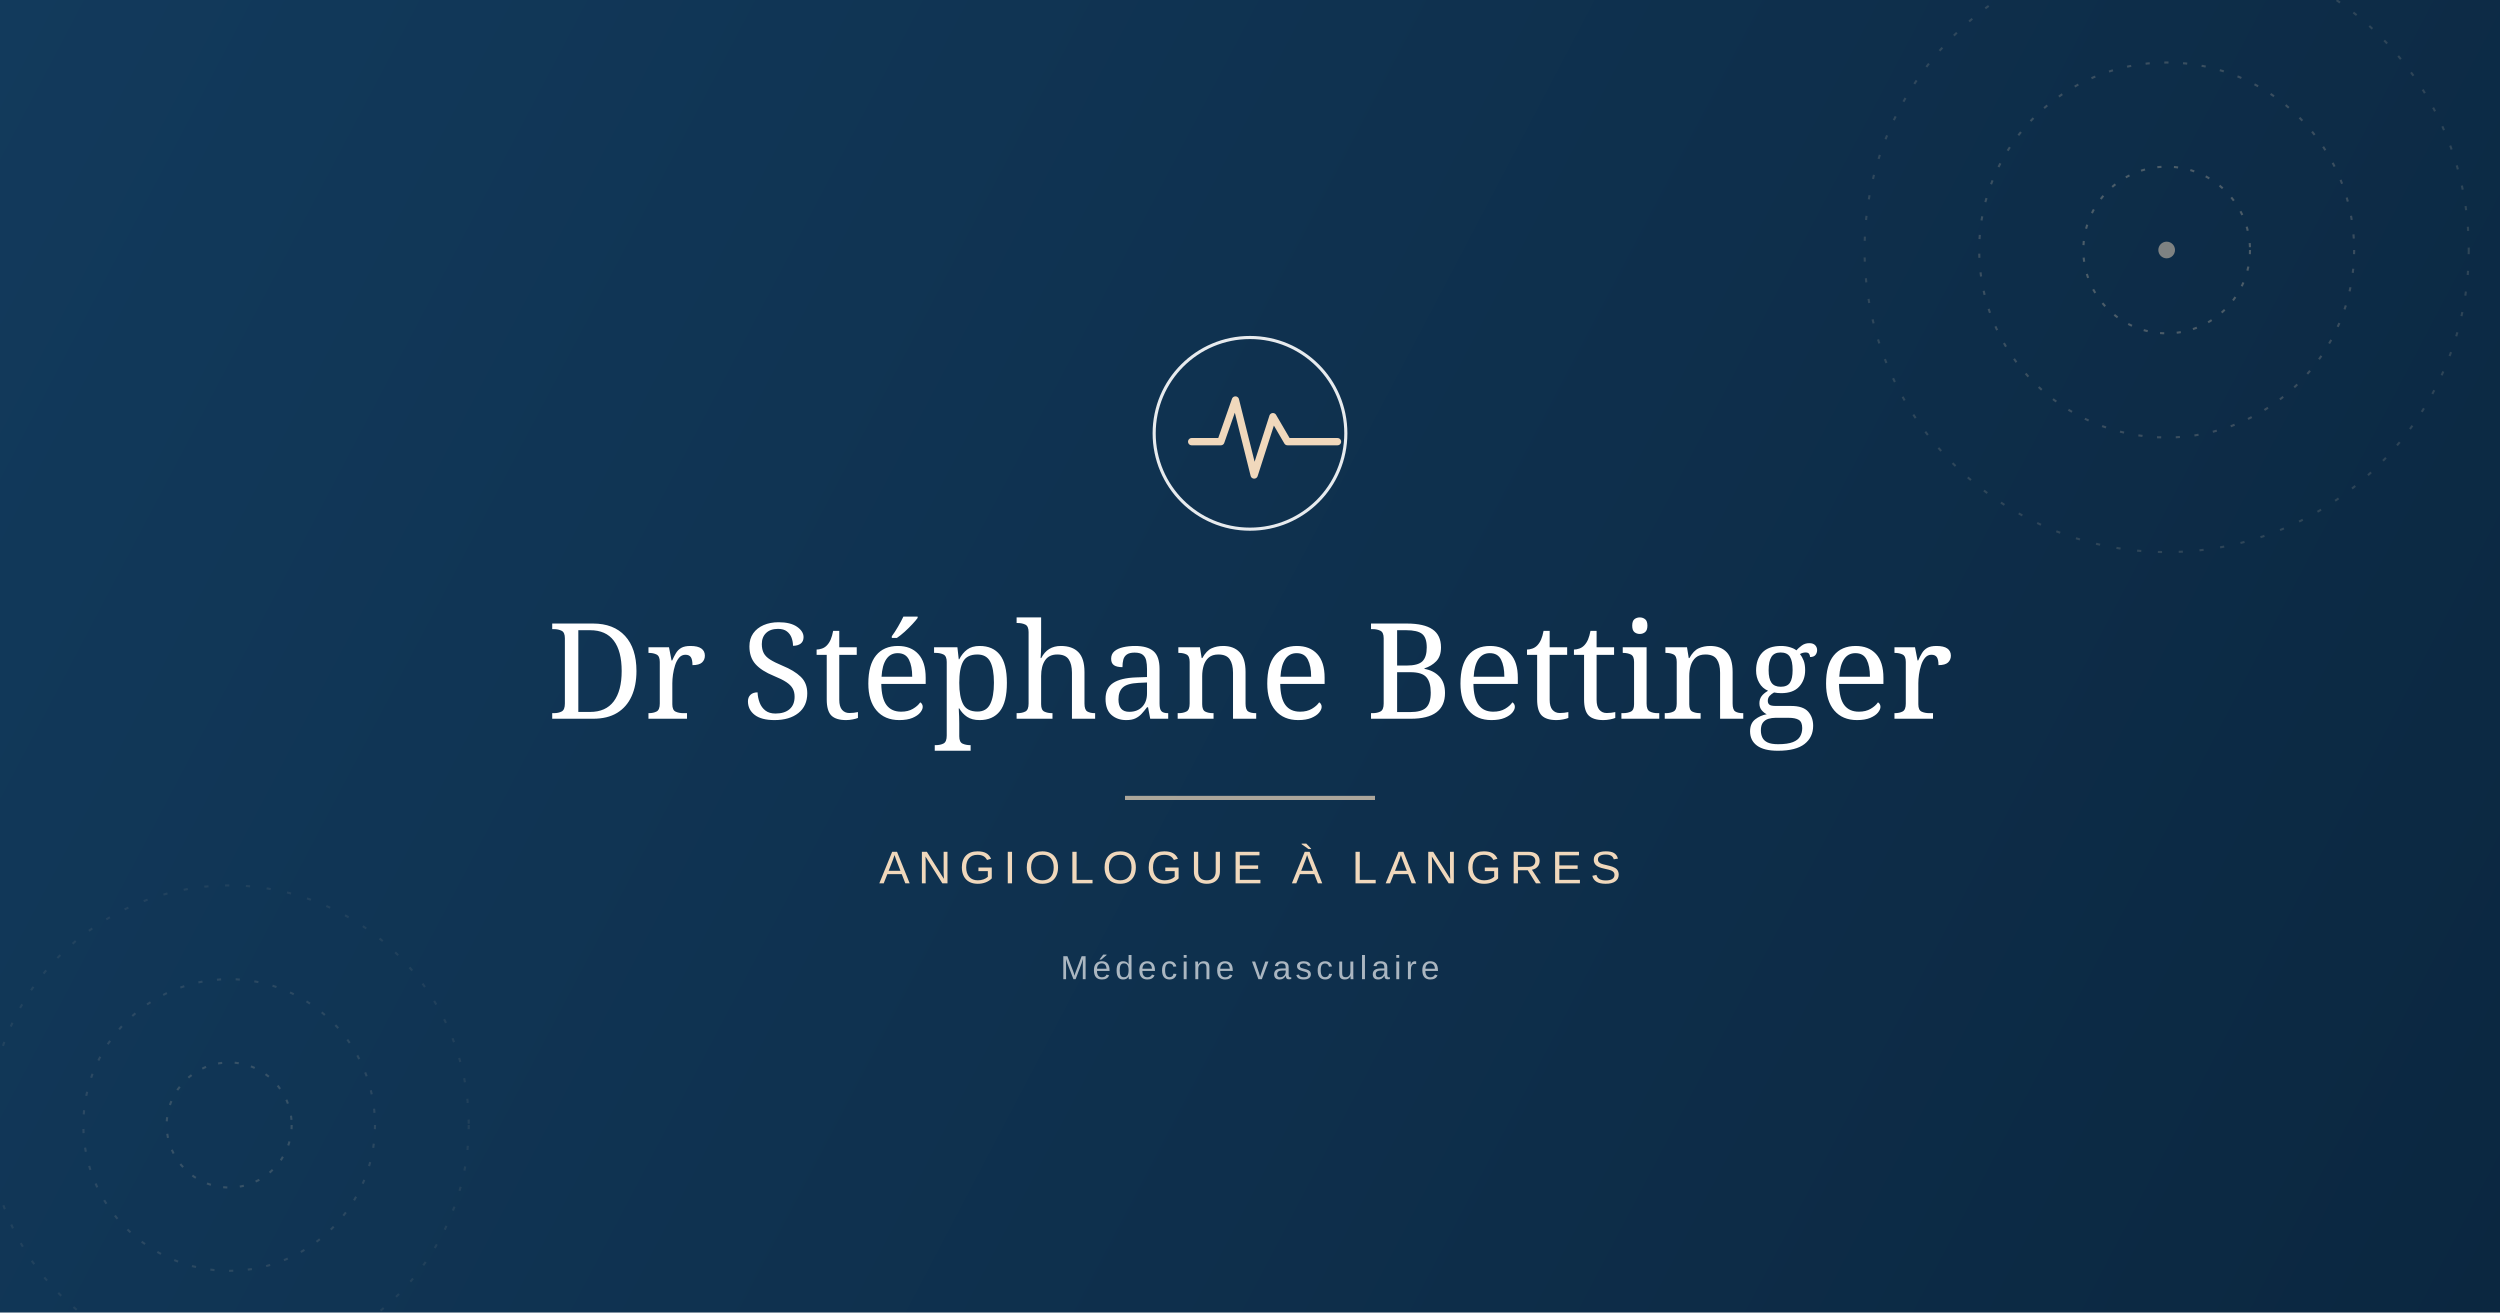
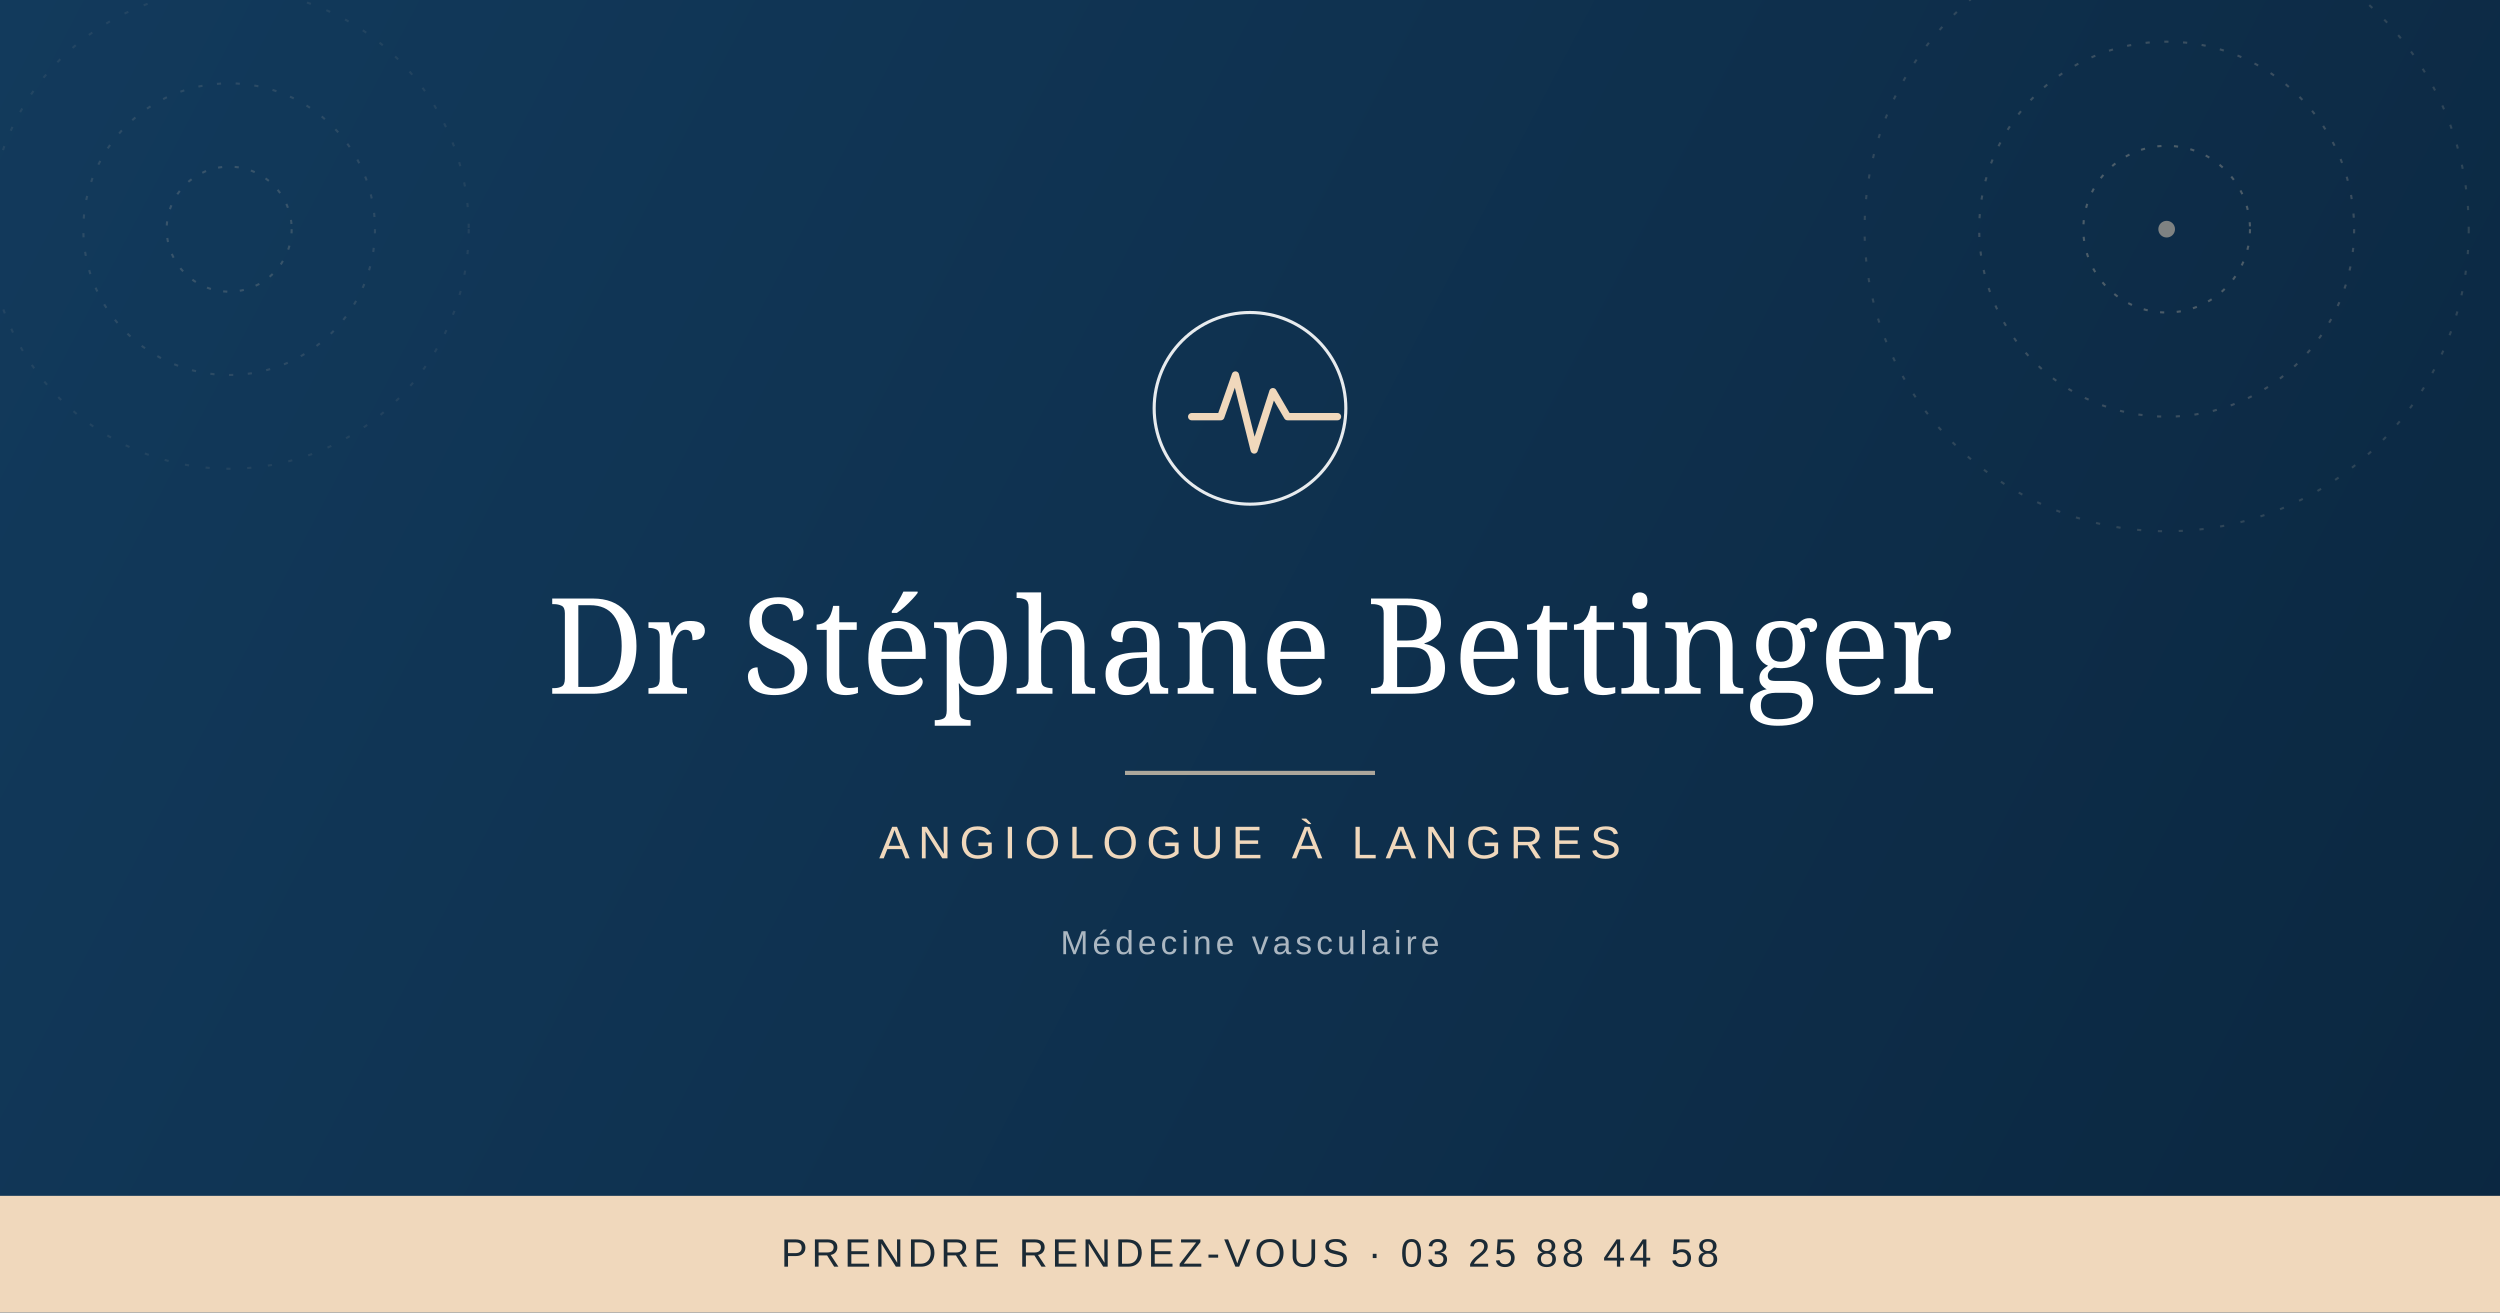
<svg xmlns="http://www.w3.org/2000/svg" width="1200" height="630" viewBox="0 0 1200 630">
  <defs>
    <linearGradient id="bg" x1="0" y1="0" x2="1200" y2="630" gradientUnits="userSpaceOnUse">
      <stop offset="0" stop-color="#123A5C" />
      <stop offset="1" stop-color="#0B2740" />
    </linearGradient>
  </defs>
  <rect width="1200" height="630" fill="url(#bg)" />
-   <g transform="translate(1040,120)" opacity="0.5">
+   <g transform="translate(1040,110)" opacity="0.5">
    <circle r="40" fill="none" stroke="#F0D8BC" stroke-opacity="0.55" stroke-width="1" stroke-dasharray="2 6" />
    <circle r="90" fill="none" stroke="#F0D8BC" stroke-opacity="0.4" stroke-width="1" stroke-dasharray="2 7" />
    <circle r="145" fill="none" stroke="#F0D8BC" stroke-opacity="0.3" stroke-width="1" stroke-dasharray="2 8" />
    <circle r="4" fill="#F0D8BC" />
  </g>
-   <g transform="translate(110,540)" opacity="0.35">
+   <g transform="translate(110,110)" opacity="0.35">
    <circle r="30" fill="none" stroke="#F0D8BC" stroke-opacity="0.5" stroke-width="1" stroke-dasharray="2 6" />
    <circle r="70" fill="none" stroke="#F0D8BC" stroke-opacity="0.35" stroke-width="1" stroke-dasharray="2 7" />
    <circle r="115" fill="none" stroke="#F0D8BC" stroke-opacity="0.22" stroke-width="1" stroke-dasharray="2 8" />
  </g>
-   <circle cx="600" cy="208" r="46" fill="none" stroke="#FFFFFF" stroke-width="1.5" stroke-opacity="0.9" />
-   <path d="M572 212h14l7-20 9 36 9-28 7 12h24" fill="none" stroke="#F0D8BC" stroke-width="3.5" stroke-linecap="round" stroke-linejoin="round" />
-   <text x="600" y="345" text-anchor="middle" font-family="Georgia, 'Iowan Old Style', serif" font-size="64" fill="#FFFFFF">Dr Stéphane Bettinger</text>
-   <rect x="540" y="382" width="120" height="2" fill="#F0D8BC" opacity="0.7" />
-   <text x="600" y="424" text-anchor="middle" font-family="Arial, Helvetica, sans-serif" font-size="22" letter-spacing="4" fill="#F0D8BC">ANGIOLOGUE À LANGRES</text>
-   <text x="600" y="470" text-anchor="middle" font-family="Arial, Helvetica, sans-serif" font-size="16" letter-spacing="2" fill="#FFFFFF" fill-opacity="0.65">Médecine vasculaire</text>
+   <circle cx="600" cy="196" r="46" fill="none" stroke="#FFFFFF" stroke-width="1.5" stroke-opacity="0.9" />
+   <path d="M572 200h14l7-20 9 36 9-28 7 12h24" fill="none" stroke="#F0D8BC" stroke-width="3.5" stroke-linecap="round" stroke-linejoin="round" />
+   <text x="600" y="333" text-anchor="middle" font-family="Georgia, 'Iowan Old Style', serif" font-size="64" fill="#FFFFFF">Dr Stéphane Bettinger</text>
+   <rect x="540" y="370" width="120" height="2" fill="#F0D8BC" opacity="0.7" />
+   <text x="600" y="412" text-anchor="middle" font-family="Arial, Helvetica, sans-serif" font-size="22" letter-spacing="4" fill="#F0D8BC">ANGIOLOGUE À LANGRES</text>
+   <text x="600" y="458" text-anchor="middle" font-family="Arial, Helvetica, sans-serif" font-size="16" letter-spacing="2" fill="#FFFFFF" fill-opacity="0.65">Médecine vasculaire</text>
+   <rect x="0" y="574" width="1200" height="56" fill="#F0D8BC" />
+   <text x="600" y="608" text-anchor="middle" font-family="Arial, Helvetica, sans-serif" font-size="19" letter-spacing="2" fill="#1B2A35">PRENDRE RENDEZ-VOUS · 03 25 88 44 58</text>
</svg>
